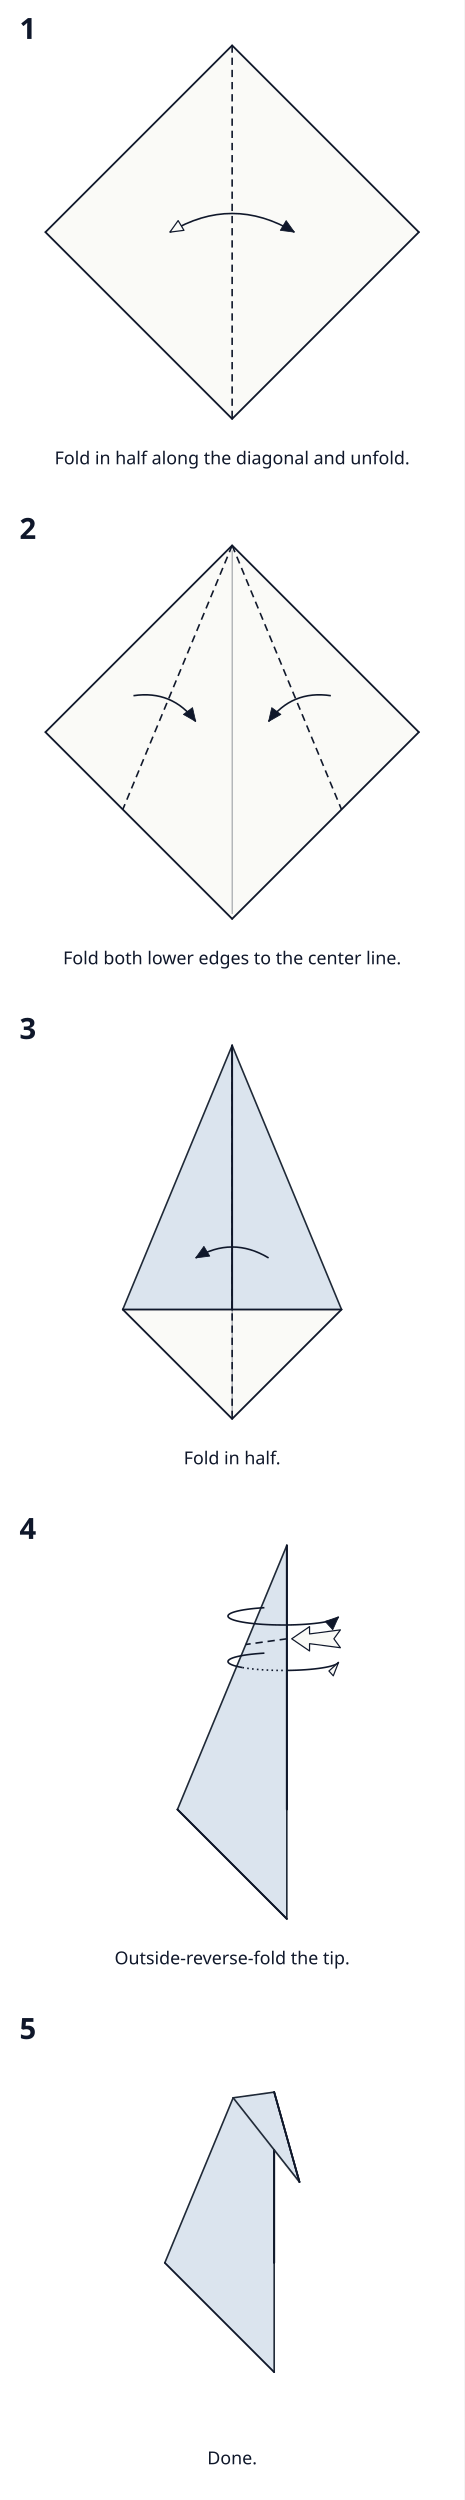
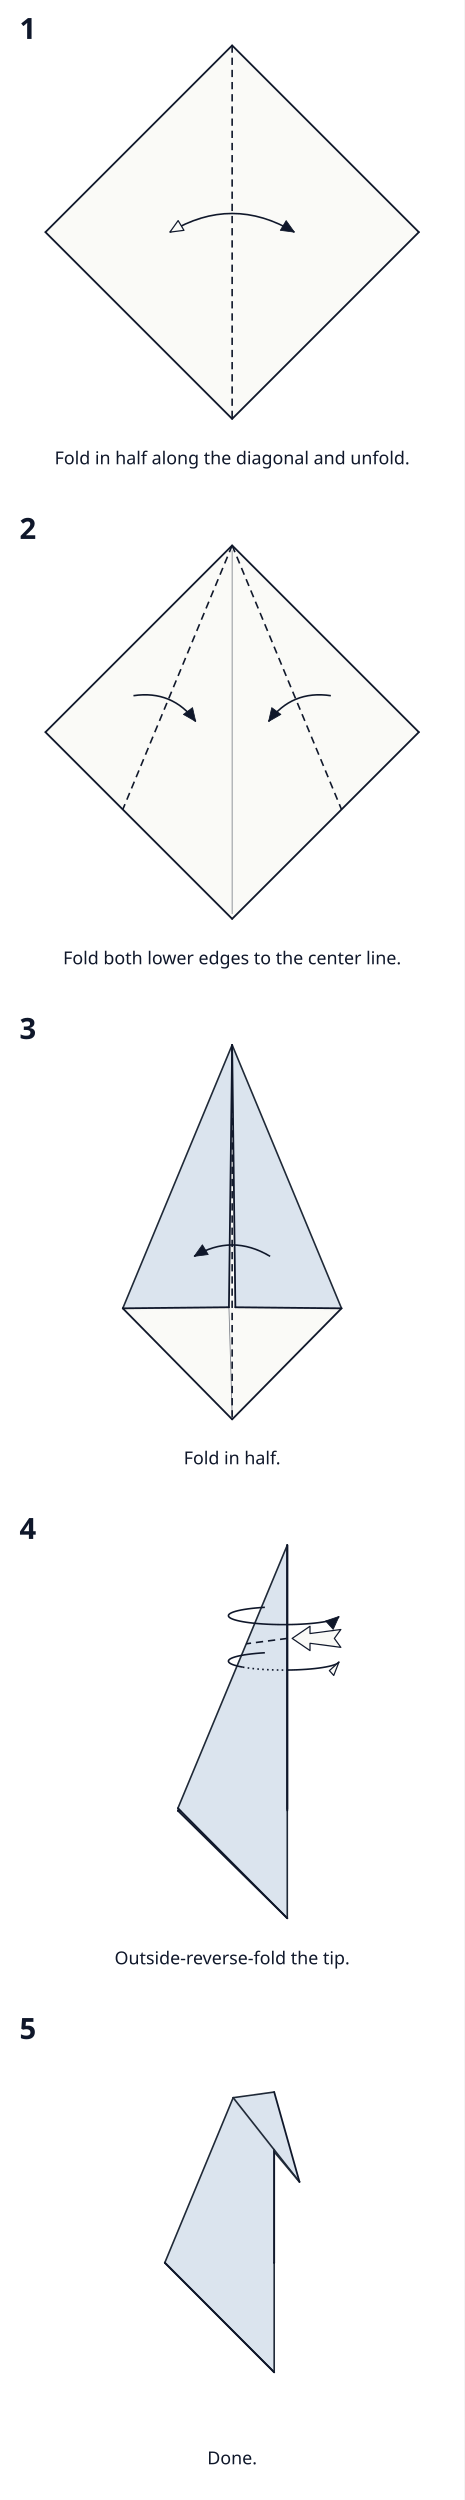
<svg xmlns="http://www.w3.org/2000/svg" width="572" height="3080" viewBox="0 0 572 3080" font-family="ui-sans-serif, system-ui, sans-serif">
  <rect width="572" height="3080" fill="white" />
  <g data-panel="1" transform="translate(0,0)">
    <svg width="572" height="572" viewBox="0 0 572 572" font-family="ui-sans-serif, system-ui, sans-serif" x="0" y="0">
      <defs>
        <filter id="layerShadow" x="-20%" y="-20%" width="140%" height="140%">
          <feDropShadow dx="0" dy="1" stdDeviation="1.1" flood-color="#0f172a" flood-opacity="0.18" />
        </filter>
      </defs>
      <g data-layer="paper">
        <polygon points="286,56 56,286 286,516 516,286" fill="#fafaf7" stroke="none" filter="url(#layerShadow)" data-kind="face" data-face-index="0" />
      </g>
      <g data-layer="creases">
        <line class="crease-B" data-kind="crease" x1="286" y1="56" x2="56" y2="286" stroke="#0f172a" stroke-width="2.2" stroke-linecap="round" />
        <line class="crease-B" data-kind="crease" x1="56" y1="286" x2="286" y2="516" stroke="#0f172a" stroke-width="2.2" stroke-linecap="round" />
        <line class="crease-B" data-kind="crease" x1="286" y1="516" x2="516" y2="286" stroke="#0f172a" stroke-width="2.2" stroke-linecap="round" />
        <line class="crease-B" data-kind="crease" x1="516" y1="286" x2="286" y2="56" stroke="#0f172a" stroke-width="2.2" stroke-linecap="round" />
      </g>
      <g data-layer="annotations">
        <line data-kind="valley-line" data-statement="0" x1="286" y1="56" x2="286" y2="516" stroke="#0f172a" stroke-width="2" stroke-dasharray="9 6" stroke-linecap="butt" />
        <g data-kind="fold-and-unfold-arrow">
          <path d="M209.33,286 Q286,240 362.67,286" fill="none" stroke="#0f172a" stroke-width="2" />
          <polygon points="362.67,286 345.35,283.77 352.55,271.77" fill="#0f172a" stroke="#0f172a" stroke-width="1" stroke-linejoin="round" />
          <polygon points="209.33,286 219.45,271.77 226.65,283.77" fill="#fafaf7" stroke="#0f172a" stroke-width="1.5" stroke-linejoin="round" />
        </g>
      </g>
    </svg>
    <text x="24" y="48" font-size="36" font-weight="700" fill="#0f172a">1</text>
    <text x="286" y="572" text-anchor="middle" font-size="22" fill="#0f172a">Fold in half along the diagonal and unfold.</text>
  </g>
  <g data-panel="2" transform="translate(0,616)">
    <svg width="572" height="572" viewBox="0 0 572 572" font-family="ui-sans-serif, system-ui, sans-serif" x="0" y="0">
      <defs>
        <filter id="layerShadow" x="-20%" y="-20%" width="140%" height="140%">
          <feDropShadow dx="0" dy="1" stdDeviation="1.1" flood-color="#0f172a" flood-opacity="0.18" />
        </filter>
      </defs>
      <g data-layer="paper">
        <polygon points="286,56 56,286 286,516 516,286" fill="#fafaf7" stroke="none" filter="url(#layerShadow)" data-kind="face" data-face-index="0" />
      </g>
      <g data-layer="creases">
        <line class="crease-B" data-kind="crease" x1="286" y1="56" x2="56" y2="286" stroke="#0f172a" stroke-width="2.2" stroke-linecap="round" />
        <line class="crease-B" data-kind="crease" x1="56" y1="286" x2="286" y2="516" stroke="#0f172a" stroke-width="2.2" stroke-linecap="round" />
        <line class="crease-B" data-kind="crease" x1="286" y1="516" x2="516" y2="286" stroke="#0f172a" stroke-width="2.2" stroke-linecap="round" />
        <line class="crease-B" data-kind="crease" x1="516" y1="286" x2="286" y2="56" stroke="#0f172a" stroke-width="2.2" stroke-linecap="round" />
      </g>
      <g data-layer="annotations">
        <line data-kind="existing-crease" x1="286" y1="62" x2="286" y2="510" stroke="#0f172a" stroke-width="1" opacity="0.55" />
        <line data-kind="valley-line" data-statement="1" x1="286" y1="56" x2="420.73" y2="381.27" stroke="#0f172a" stroke-width="2" stroke-dasharray="9 6" stroke-linecap="butt" />
        <g data-kind="valley-arrow">
          <path d="M407.58,241.09 Q359.72,233.97 330.91,272.85" fill="none" stroke="#0f172a" stroke-width="2" />
          <polygon points="330.91,272.85 334.81,255.82 346.06,264.16" fill="#0f172a" stroke="#0f172a" stroke-width="1" stroke-linejoin="round" />
        </g>
        <line data-kind="valley-line" data-statement="2" x1="286" y1="56" x2="151.27" y2="381.27" stroke="#0f172a" stroke-width="2" stroke-dasharray="9 6" stroke-linecap="butt" />
        <g data-kind="valley-arrow">
          <path d="M164.42,241.09 Q212.28,233.97 241.09,272.85" fill="none" stroke="#0f172a" stroke-width="2" />
          <polygon points="241.09,272.85 225.94,264.16 237.19,255.82" fill="#0f172a" stroke="#0f172a" stroke-width="1" stroke-linejoin="round" />
        </g>
      </g>
    </svg>
    <text x="24" y="48" font-size="36" font-weight="700" fill="#0f172a">2</text>
    <text x="286" y="572" text-anchor="middle" font-size="22" fill="#0f172a">Fold both lower edges to the center line.</text>
  </g>
  <g data-panel="3" transform="translate(0,1232)">
    <svg width="572" height="572" viewBox="0 0 572 572" font-family="ui-sans-serif, system-ui, sans-serif" x="0" y="0">
      <defs>
        <filter id="layerShadow" x="-20%" y="-20%" width="140%" height="140%">
          <feDropShadow dx="0" dy="1" stdDeviation="1.1" flood-color="#0f172a" flood-opacity="0.18" />
        </filter>
      </defs>
      <g data-layer="paper">
-         <polygon points="286,56 151.269,381.269 286,516" fill="#fafaf7" stroke="none" filter="url(#layerShadow)" data-kind="face" data-face-index="0" />
-         <polygon points="286,56 286,516 420.731,381.269" fill="#fafaf7" stroke="none" filter="url(#layerShadow)" data-kind="face" data-face-index="1" />
-         <polygon points="286,56 420.731,381.269 286,381.269" fill="#dbe4ee" stroke="none" filter="url(#layerShadow)" data-kind="face" data-face-index="2" />
-         <polygon points="286,56 286,381.269 151.269,381.269" fill="#dbe4ee" stroke="none" filter="url(#layerShadow)" data-kind="face" data-face-index="3" />
+         <polygon points="286,55.376 151.269,379.851 286,516.624" fill="#fafaf7" stroke="none" filter="url(#layerShadow)" data-kind="face" data-face-index="0" />
+         <polygon points="286,55.376 286,516.624 420.731,379.851" fill="#fafaf7" stroke="none" filter="url(#layerShadow)" data-kind="face" data-face-index="1" />
+         <polygon points="286,55.376 420.731,379.851 289.96,378.522" fill="#dbe4ee" stroke="none" filter="url(#layerShadow)" data-kind="face" data-face-index="2" />
+         <polygon points="286,55.376 282.04,378.509 151.269,379.851" fill="#dbe4ee" stroke="none" filter="url(#layerShadow)" data-kind="face" data-face-index="3" />
      </g>
      <g data-layer="creases">
-         <line class="crease-V" data-kind="crease" x1="286" y1="56" x2="151.269" y2="381.269" stroke="#1f2937" stroke-width="2" stroke-linecap="round" data-name="r" data-bel-name="r" data-crease-id="2" />
-         <line class="crease-B" data-kind="crease" x1="151.269" y1="381.269" x2="286" y2="516" stroke="#0f172a" stroke-width="2.2" stroke-linecap="round" />
-         <line class="crease-F" data-kind="crease" x1="286" y1="516" x2="286" y2="381.269" stroke="#0f172a" stroke-width="0" stroke-linecap="round" opacity="0" data-name="ac" data-bel-name="ac" data-crease-id="0" />
-         <line class="crease-B" data-kind="crease" x1="286" y1="516" x2="420.731" y2="381.269" stroke="#0f172a" stroke-width="2.2" stroke-linecap="round" />
-         <line class="crease-V" data-kind="crease" x1="420.731" y1="381.269" x2="286" y2="56" stroke="#1f2937" stroke-width="2" stroke-linecap="round" data-name="l" data-bel-name="l" data-crease-id="1" />
-         <line class="crease-B" data-kind="crease" x1="420.731" y1="381.269" x2="286" y2="381.269" stroke="#0f172a" stroke-width="2.2" stroke-linecap="round" />
-         <line class="crease-B" data-kind="crease" x1="286" y1="381.269" x2="286" y2="56" stroke="#0f172a" stroke-width="2.2" stroke-linecap="round" />
-         <line class="crease-B" data-kind="crease" x1="286" y1="56" x2="286" y2="381.269" stroke="#0f172a" stroke-width="2.2" stroke-linecap="round" />
-         <line class="crease-B" data-kind="crease" x1="286" y1="381.269" x2="151.269" y2="381.269" stroke="#0f172a" stroke-width="2.2" stroke-linecap="round" />
+         <line class="crease-V" data-kind="crease" x1="286" y1="55.376" x2="151.269" y2="379.851" stroke="#1f2937" stroke-width="2" stroke-linecap="round" data-name="r" data-bel-name="r" data-crease-id="2" />
+         <line class="crease-B" data-kind="crease" x1="151.269" y1="379.851" x2="286" y2="516.624" stroke="#0f172a" stroke-width="2.2" stroke-linecap="round" />
+         <line class="crease-F" data-kind="crease" x1="286" y1="516.624" x2="286" y2="55.376" stroke="#0f172a" stroke-width="0" stroke-linecap="round" opacity="0" data-name="ac" data-bel-name="ac" data-crease-id="0" />
+         <line class="crease-B" data-kind="crease" x1="286" y1="516.624" x2="420.731" y2="379.851" stroke="#0f172a" stroke-width="2.2" stroke-linecap="round" />
+         <line class="crease-V" data-kind="crease" x1="420.731" y1="379.851" x2="286" y2="55.376" stroke="#1f2937" stroke-width="2" stroke-linecap="round" data-name="l" data-bel-name="l" data-crease-id="1" />
+         <line class="crease-B" data-kind="crease" x1="420.731" y1="379.851" x2="289.96" y2="378.522" stroke="#0f172a" stroke-width="2.2" stroke-linecap="round" />
+         <line class="crease-B" data-kind="crease" x1="289.96" y1="378.522" x2="286" y2="55.376" stroke="#0f172a" stroke-width="2.2" stroke-linecap="round" />
+         <line class="crease-B" data-kind="crease" x1="286" y1="55.376" x2="282.04" y2="378.509" stroke="#0f172a" stroke-width="2.2" stroke-linecap="round" />
+         <line class="crease-B" data-kind="crease" x1="282.04" y1="378.509" x2="151.269" y2="379.851" stroke="#0f172a" stroke-width="2.2" stroke-linecap="round" />
      </g>
      <g data-layer="annotations">
-         <line data-kind="existing-crease" x1="286" y1="510" x2="286" y2="381.27" stroke="#0f172a" stroke-width="1" opacity="0.55" />
-         <line data-kind="valley-line" data-statement="4" x1="286" y1="56" x2="286" y2="516" stroke="#0f172a" stroke-width="2" stroke-dasharray="9 6" stroke-linecap="butt" />
+         <line data-kind="existing-crease" x1="286" y1="510.61" x2="282.04" y2="378.51" stroke="#0f172a" stroke-width="1" opacity="0.55" />
+         <line data-kind="valley-line" data-statement="4" x1="286" y1="55.38" x2="286" y2="516.62" stroke="#0f172a" stroke-width="2" stroke-dasharray="9 6" stroke-linecap="butt" />
        <g data-kind="valley-arrow">
-           <path d="M330.91,317.76 Q286,290.81 241.09,317.76" fill="none" stroke="#0f172a" stroke-width="2" />
-           <polygon points="241.09,317.76 251.21,303.52 258.41,315.53" fill="#0f172a" stroke="#0f172a" stroke-width="1" stroke-linejoin="round" />
+           <path d="M332.78,315.82 Q286,287.75 239.22,315.81" fill="none" stroke="#0f172a" stroke-width="2" />
+           <polygon points="239.22,315.81 249.34,301.58 256.54,313.58" fill="#0f172a" stroke="#0f172a" stroke-width="1" stroke-linejoin="round" />
        </g>
      </g>
    </svg>
    <text x="24" y="48" font-size="36" font-weight="700" fill="#0f172a">3</text>
    <text x="286" y="572" text-anchor="middle" font-size="22" fill="#0f172a">Fold in half.</text>
  </g>
  <g data-panel="4" transform="translate(0,1848)">
    <svg width="572" height="572" viewBox="0 0 572 572" font-family="ui-sans-serif, system-ui, sans-serif" x="0" y="0">
      <defs>
        <filter id="layerShadow" x="-20%" y="-20%" width="140%" height="140%">
          <feDropShadow dx="0" dy="1" stdDeviation="1.1" flood-color="#0f172a" flood-opacity="0.18" />
        </filter>
      </defs>
      <g data-layer="paper">
-         <polygon points="353.365,56 218.635,381.269 353.365,516" fill="#fafaf7" stroke="none" filter="url(#layerShadow)" data-kind="face" data-face-index="0" />
-         <polygon points="353.365,56 353.365,381.269 218.635,381.269" fill="#dbe4ee" stroke="none" filter="url(#layerShadow)" data-kind="face" data-face-index="1" />
-         <polygon points="353.365,56 218.635,381.269 353.365,381.269" fill="#fafaf7" stroke="none" filter="url(#layerShadow)" data-kind="face" data-face-index="2" />
-         <polygon points="353.365,56 353.365,516 218.635,381.269" fill="#dbe4ee" stroke="none" filter="url(#layerShadow)" data-kind="face" data-face-index="3" />
+         <polygon points="353.92,55.62 219.189,382.759 353.92,515.271" fill="#fafaf7" stroke="none" filter="url(#layerShadow)" data-kind="face" data-face-index="0" />
+         <polygon points="353.92,55.62 353.92,382.587 219.189,382.759" fill="#dbe4ee" stroke="none" filter="url(#layerShadow)" data-kind="face" data-face-index="1" />
+         <polygon points="353.92,55.62 219.189,379.709 353.92,380.641" fill="#fafaf7" stroke="none" filter="url(#layerShadow)" data-kind="face" data-face-index="2" />
+         <polygon points="353.92,55.62 353.92,515.271 219.189,379.709" fill="#dbe4ee" stroke="none" filter="url(#layerShadow)" data-kind="face" data-face-index="3" />
      </g>
      <g data-layer="creases">
-         <line class="crease-B" data-kind="crease" x1="218.635" y1="381.269" x2="353.365" y2="516" stroke="#0f172a" stroke-width="2.2" stroke-linecap="round" />
-         <line class="crease-V" data-kind="crease" x1="353.365" y1="516" x2="353.365" y2="56" stroke="#1f2937" stroke-width="2" stroke-linecap="round" data-crease-id="3" />
-         <line class="crease-B" data-kind="crease" x1="353.365" y1="56" x2="353.365" y2="381.269" stroke="#0f172a" stroke-width="2.2" stroke-linecap="round" />
-         <line class="crease-V" data-kind="crease" x1="353.365" y1="56" x2="218.635" y2="381.269" stroke="#1f2937" stroke-width="2" stroke-linecap="round" data-name="l" data-bel-name="l" data-crease-id="1" />
-         <line class="crease-B" data-kind="crease" x1="353.365" y1="381.269" x2="353.365" y2="56" stroke="#0f172a" stroke-width="2.2" stroke-linecap="round" />
-         <line class="crease-B" data-kind="crease" x1="353.365" y1="516" x2="218.635" y2="381.269" stroke="#0f172a" stroke-width="2.2" stroke-linecap="round" />
+         <line class="crease-V" data-kind="crease" x1="220.077" y1="380.603" x2="219.189" y2="382.759" stroke="#1f2937" stroke-width="2" stroke-linecap="round" data-name="r" data-bel-name="r" data-crease-id="2" />
+         <line class="crease-B" data-kind="crease" x1="219.189" y1="382.759" x2="353.92" y2="515.271" stroke="#0f172a" stroke-width="2.2" stroke-linecap="round" />
+         <line class="crease-V" data-kind="crease" x1="353.92" y1="515.271" x2="353.92" y2="55.62" stroke="#1f2937" stroke-width="2" stroke-linecap="round" data-crease-id="3" />
+         <line class="crease-B" data-kind="crease" x1="353.92" y1="55.62" x2="353.92" y2="382.587" stroke="#0f172a" stroke-width="2.2" stroke-linecap="round" />
+         <line class="crease-B" data-kind="crease" x1="222.217" y1="382.755" x2="219.189" y2="382.759" stroke="#0f172a" stroke-width="2.2" stroke-linecap="round" />
+         <line class="crease-V" data-kind="crease" x1="353.92" y1="55.62" x2="219.189" y2="379.709" stroke="#1f2937" stroke-width="2" stroke-linecap="round" data-name="l" data-bel-name="l" data-crease-id="1" />
+         <line class="crease-B" data-kind="crease" x1="353.92" y1="380.641" x2="353.92" y2="55.62" stroke="#0f172a" stroke-width="2.2" stroke-linecap="round" />
+         <line class="crease-B" data-kind="crease" x1="353.92" y1="515.271" x2="219.189" y2="379.709" stroke="#0f172a" stroke-width="2.2" stroke-linecap="round" />
      </g>
      <g data-layer="annotations">
-         <line data-kind="valley-line" data-statement="7" x1="353.37" y1="171" x2="302.84" y2="177.98" stroke="#0f172a" stroke-width="2" stroke-dasharray="9 6" stroke-linecap="butt" />
-         <polygon data-kind="push-arrow" points="359.37,171 381.37,156 381.37,165 419.37,160 411.37,171 419.37,182 381.37,177 381.37,186" fill="#fafaf7" stroke="#0f172a" stroke-width="1.5" stroke-linejoin="round" />
+         <line data-kind="valley-line" data-statement="7" x1="353.92" y1="170.53" x2="303.4" y2="177.13" stroke="#0f172a" stroke-width="2" stroke-dasharray="9 6" stroke-linecap="butt" />
+         <polygon data-kind="push-arrow" points="359.92,170.53 381.92,155.53 381.92,164.53 419.92,159.53 411.92,170.53 419.92,181.53 381.92,176.53 381.92,185.53" fill="#fafaf7" stroke="#0f172a" stroke-width="1.5" stroke-linejoin="round" />
        <g data-kind="valley-arrow">
-           <path d="M325.76,132.66 L320.14,133.04 L314.76,133.49 L309.65,134.02 L304.85,134.63 L300.4,135.29 L296.34,136.02 L292.69,136.81 L289.5,137.64 L286.77,138.51 L284.54,139.43 L282.83,140.37 L281.64,141.33 L280.98,142.3 L280.86,143.28 L281.29,144.26 L282.25,145.22 L283.74,146.17 L285.76,147.1 L288.27,147.99 L291.27,148.84 L294.72,149.65 L298.61,150.4 L302.89,151.1 L307.55,151.73 L312.53,152.29 L317.8,152.78 L323.33,153.19 L329.05,153.51 L334.94,153.76 L340.93,153.92 L346.99,153.99 L353.07,153.98 L359.12,153.88 L365.09,153.69 L370.93,153.42 L376.6,153.07 L382.05,152.63 L387.23,152.12 L392.12,151.54 L396.66,150.89 L400.83,150.18 L404.59,149.41 L407.91,148.59 L410.76,147.72 L413.12,146.82 L414.97,145.89 L416.31,144.93 L417.11,143.96" fill="none" stroke="#0f172a" stroke-width="2" />
-           <polygon points="417.11,143.96 409.93,159.88 400.54,149.5" fill="#0f172a" stroke="#0f172a" stroke-width="1" stroke-linejoin="round" />
+           <path d="M326.31,132.19 L320.7,132.57 L315.31,133.03 L310.2,133.56 L305.4,134.16 L300.95,134.82 L296.89,135.55 L293.25,136.34 L290.05,137.17 L287.33,138.05 L285.1,138.96 L283.38,139.9 L282.19,140.86 L281.53,141.83 L281.42,142.81 L281.84,143.79 L282.81,144.76 L284.3,145.71 L286.31,146.63 L288.83,147.52 L291.82,148.37 L295.28,149.18 L299.16,149.93 L303.45,150.63 L308.1,151.26 L313.09,151.82 L318.36,152.31 L323.88,152.72 L329.61,153.05 L335.49,153.29 L341.49,153.45 L347.55,153.53 L353.63,153.51 L359.67,153.41 L365.64,153.23 L371.48,152.95 L377.15,152.6 L382.6,152.17 L387.79,151.66 L392.67,151.07 L397.22,150.42 L401.39,149.71 L405.14,148.94 L408.46,148.12 L411.31,147.25 L413.68,146.35 L415.53,145.42 L416.86,144.46 L417.66,143.49" fill="none" stroke="#0f172a" stroke-width="2" />
+           <polygon points="417.66,143.49 410.49,159.41 401.1,149.03" fill="#0f172a" stroke="#0f172a" stroke-width="1" stroke-linejoin="round" />
        </g>
        <g data-kind="mountain-arrow">
-           <path d="M325.76,188.66 L320.14,189.04 L314.76,189.49 L309.65,190.02 L304.85,190.63 L300.4,191.29 L296.34,192.02 L292.69,192.81 L289.5,193.64 L286.77,194.51 L284.54,195.43 L282.83,196.37 L281.64,197.33 L280.98,198.3 L280.86,199.28 L281.29,200.26 L282.25,201.22 L283.74,202.17 L285.76,203.1 L288.27,203.99 L291.27,204.84 L294.72,205.65 L298.61,206.4" fill="none" stroke="#0f172a" stroke-width="2" />
-           <path d="M298.61,206.4 L302.89,207.1 L307.55,207.73 L312.53,208.29 L317.8,208.78 L323.33,209.19 L329.05,209.51 L334.94,209.76 L340.93,209.92 L346.99,209.99 L353.07,209.98" fill="none" stroke="#0f172a" stroke-width="2" stroke-dasharray="2 4" />
-           <path d="M353.07,209.98 L359.12,209.88 L365.09,209.69 L370.93,209.42 L376.6,209.07 L382.05,208.63 L387.23,208.12 L392.12,207.54 L396.66,206.89 L400.83,206.18 L404.59,205.41 L407.91,204.59 L410.76,203.72 L413.12,202.82 L414.97,201.89 L416.31,200.93 L417.11,199.96" fill="none" stroke="#0f172a" stroke-width="2" />
-           <polygon points="417.11,199.96 410.6,216.62 405.24,210.69" fill="#fafaf7" stroke="#0f172a" stroke-width="1.5" stroke-linejoin="round" />
+           <path d="M326.31,188.19 L320.7,188.57 L315.31,189.03 L310.2,189.56 L305.4,190.16 L300.95,190.82 L296.89,191.55 L293.25,192.34 L290.05,193.17 L287.33,194.05 L285.1,194.96 L283.38,195.9 L282.19,196.86 L281.53,197.83 L281.42,198.81 L281.84,199.79 L282.81,200.76 L284.3,201.71 L286.31,202.63 L288.83,203.52 L291.82,204.37 L295.28,205.18 L299.16,205.93" fill="none" stroke="#0f172a" stroke-width="2" />
+           <path d="M299.16,205.93 L303.45,206.63 L308.1,207.26 L313.09,207.82 L318.36,208.31 L323.88,208.72 L329.61,209.05 L335.49,209.29 L341.49,209.45 L347.55,209.53 L353.63,209.51" fill="none" stroke="#0f172a" stroke-width="2" stroke-dasharray="2 4" />
+           <path d="M353.63,209.51 L359.67,209.41 L365.64,209.23 L371.48,208.95 L377.15,208.6 L382.6,208.17 L387.79,207.66 L392.67,207.07 L397.22,206.42 L401.39,205.71 L405.14,204.94 L408.46,204.12 L411.31,203.25 L413.68,202.35 L415.53,201.42 L416.86,200.46 L417.66,199.49" fill="none" stroke="#0f172a" stroke-width="2" />
+           <polygon points="417.66,199.49 411.16,216.16 405.79,210.22" fill="#fafaf7" stroke="#0f172a" stroke-width="1.5" stroke-linejoin="round" />
        </g>
      </g>
    </svg>
    <text x="24" y="48" font-size="36" font-weight="700" fill="#0f172a">4</text>
    <text x="286" y="572" text-anchor="middle" font-size="22" fill="#0f172a">Outside-reverse-fold the tip.</text>
  </g>
  <g data-panel="5" transform="translate(0,2464)">
    <svg width="572" height="572" viewBox="0 0 572 572" font-family="ui-sans-serif, system-ui, sans-serif" x="0" y="0">
      <defs>
        <filter id="layerShadow" x="-20%" y="-20%" width="140%" height="140%">
          <feDropShadow dx="0" dy="1" stdDeviation="1.1" flood-color="#0f172a" flood-opacity="0.18" />
        </filter>
      </defs>
      <g data-layer="paper">
-         <polygon points="368.947,224.197 337.784,113.5 287.26,120.476" fill="#fafaf7" stroke="none" filter="url(#layerShadow)" data-kind="face" data-face-index="0" />
-         <polygon points="368.947,224.197 287.26,120.476 337.784,113.5" fill="#dbe4ee" stroke="none" filter="url(#layerShadow)" data-kind="face" data-face-index="1" />
-         <polygon points="287.26,120.476 203.053,323.769 337.784,458.5 337.784,113.5" fill="#fafaf7" stroke="none" filter="url(#layerShadow)" data-kind="face" data-face-index="2" />
-         <polygon points="337.784,113.5 337.784,323.769 203.053,323.769 287.26,120.476" fill="#dbe4ee" stroke="none" filter="url(#layerShadow)" data-kind="face" data-face-index="3" />
-         <polygon points="287.26,120.476 203.053,323.769 337.784,323.769 337.784,113.5" fill="#fafaf7" stroke="none" filter="url(#layerShadow)" data-kind="face" data-face-index="4" />
-         <polygon points="337.784,113.5 337.784,458.5 203.053,323.769 287.26,120.476" fill="#dbe4ee" stroke="none" filter="url(#layerShadow)" data-kind="face" data-face-index="5" />
-         <polygon points="368.947,224.197 337.784,113.5 287.26,120.476" fill="#fafaf7" stroke="none" filter="url(#layerShadow)" data-kind="face" data-face-index="6" />
-         <polygon points="368.947,224.197 287.26,120.476 337.784,113.5" fill="#dbe4ee" stroke="none" filter="url(#layerShadow)" data-kind="face" data-face-index="7" />
+         <polygon points="368.95,224.056 337.788,113.401 287.264,126.918" fill="#fafaf7" stroke="none" filter="url(#layerShadow)" data-kind="face" data-face-index="0" />
+         <polygon points="368.95,224.056 287.264,126.918 337.788,113.393" fill="#dbe4ee" stroke="none" filter="url(#layerShadow)" data-kind="face" data-face-index="1" />
+         <polygon points="287.264,126.918 203.057,323.719 337.788,458.614 337.788,113.393" fill="#fafaf7" stroke="none" filter="url(#layerShadow)" data-kind="face" data-face-index="2" />
+         <polygon points="337.788,113.401 337.788,323.871 203.057,323.719 287.264,126.918" fill="#dbe4ee" stroke="none" filter="url(#layerShadow)" data-kind="face" data-face-index="3" />
+         <polygon points="287.264,120.355 203.057,323.628 337.788,323.753 337.788,113.393" fill="#fafaf7" stroke="none" filter="url(#layerShadow)" data-kind="face" data-face-index="4" />
+         <polygon points="337.788,113.393 337.788,458.614 203.057,323.628 287.264,120.355" fill="#dbe4ee" stroke="none" filter="url(#layerShadow)" data-kind="face" data-face-index="5" />
+         <polygon points="368.95,224.056 337.788,113.393 287.264,120.355" fill="#fafaf7" stroke="none" filter="url(#layerShadow)" data-kind="face" data-face-index="6" />
+         <polygon points="368.95,224.056 287.264,120.355 337.788,113.393" fill="#dbe4ee" stroke="none" filter="url(#layerShadow)" data-kind="face" data-face-index="7" />
      </g>
      <g data-layer="creases">
-         <line class="crease-B" data-kind="crease" x1="368.947" y1="224.197" x2="337.784" y2="113.5" stroke="#0f172a" stroke-width="2.2" stroke-linecap="round" />
-         <line class="crease-M" data-kind="crease" x1="337.784" y1="113.5" x2="368.947" y2="224.197" stroke="#1f2937" stroke-width="2" stroke-linecap="round" data-crease-id="3" />
-         <line class="crease-V" data-kind="crease" x1="337.784" y1="458.5" x2="337.784" y2="184.629" stroke="#1f2937" stroke-width="2" stroke-linecap="round" data-crease-id="3" />
-         <line class="crease-B" data-kind="crease" x1="337.784" y1="184.629" x2="337.784" y2="323.769" stroke="#0f172a" stroke-width="2.2" stroke-linecap="round" />
-         <line class="crease-V" data-kind="crease" x1="287.26" y1="120.476" x2="203.053" y2="323.769" stroke="#1f2937" stroke-width="2" stroke-linecap="round" data-name="l" data-bel-name="l" data-crease-id="1" />
-         <line class="crease-B" data-kind="crease" x1="337.784" y1="323.769" x2="337.784" y2="184.629" stroke="#0f172a" stroke-width="2.2" stroke-linecap="round" />
-         <line class="crease-V" data-kind="crease" x1="337.784" y1="113.5" x2="287.26" y2="120.476" stroke="#1f2937" stroke-width="2" stroke-linecap="round" data-crease-id="4" />
-         <line class="crease-B" data-kind="crease" x1="337.784" y1="458.5" x2="203.053" y2="323.769" stroke="#0f172a" stroke-width="2.2" stroke-linecap="round" />
-         <line class="crease-V" data-kind="crease" x1="287.26" y1="120.476" x2="368.947" y2="224.197" stroke="#1f2937" stroke-width="2" stroke-linecap="round" data-name="l" data-bel-name="l" data-crease-id="1" />
-         <line class="crease-B" data-kind="crease" x1="337.784" y1="113.5" x2="368.947" y2="224.197" stroke="#0f172a" stroke-width="2.2" stroke-linecap="round" />
+         <line class="crease-V" data-kind="crease" x1="337.788" y1="186.999" x2="368.95" y2="224.056" stroke="#1f2937" stroke-width="2" stroke-linecap="round" data-name="r" data-bel-name="r" data-crease-id="2" />
+         <line class="crease-V" data-kind="crease" x1="203.084" y1="323.656" x2="203.057" y2="323.719" stroke="#1f2937" stroke-width="2" stroke-linecap="round" data-name="r" data-bel-name="r" data-crease-id="2" />
+         <line class="crease-B" data-kind="crease" x1="203.057" y1="323.719" x2="337.788" y2="458.614" stroke="#0f172a" stroke-width="2.2" stroke-linecap="round" />
+         <line class="crease-V" data-kind="crease" x1="337.788" y1="458.614" x2="337.788" y2="184.495" stroke="#1f2937" stroke-width="2" stroke-linecap="round" data-crease-id="3" />
+         <line class="crease-B" data-kind="crease" x1="337.788" y1="323.753" x2="337.788" y2="323.871" stroke="#0f172a" stroke-width="2.2" stroke-linecap="round" />
+         <line class="crease-B" data-kind="crease" x1="203.148" y1="323.72" x2="203.057" y2="323.719" stroke="#0f172a" stroke-width="2.2" stroke-linecap="round" />
+         <line class="crease-V" data-kind="crease" x1="287.264" y1="120.355" x2="203.057" y2="323.628" stroke="#1f2937" stroke-width="2" stroke-linecap="round" data-name="l" data-bel-name="l" data-crease-id="1" />
+         <line class="crease-B" data-kind="crease" x1="337.788" y1="323.753" x2="337.788" y2="184.495" stroke="#0f172a" stroke-width="2.2" stroke-linecap="round" />
+         <line class="crease-V" data-kind="crease" x1="337.788" y1="113.393" x2="287.264" y2="120.355" stroke="#1f2937" stroke-width="2" stroke-linecap="round" data-crease-id="4" />
+         <line class="crease-B" data-kind="crease" x1="337.788" y1="458.614" x2="203.057" y2="323.628" stroke="#0f172a" stroke-width="2.2" stroke-linecap="round" />
+         <line class="crease-V" data-kind="crease" x1="287.264" y1="120.355" x2="368.95" y2="224.056" stroke="#1f2937" stroke-width="2" stroke-linecap="round" data-name="l" data-bel-name="l" data-crease-id="1" />
+         <line class="crease-B" data-kind="crease" x1="337.788" y1="113.393" x2="368.95" y2="224.056" stroke="#0f172a" stroke-width="2.2" stroke-linecap="round" />
      </g>
      <g data-layer="annotations" />
    </svg>
    <text x="24" y="48" font-size="36" font-weight="700" fill="#0f172a">5</text>
    <text x="286" y="572" text-anchor="middle" font-size="22" fill="#0f172a">Done.</text>
  </g>
</svg>
